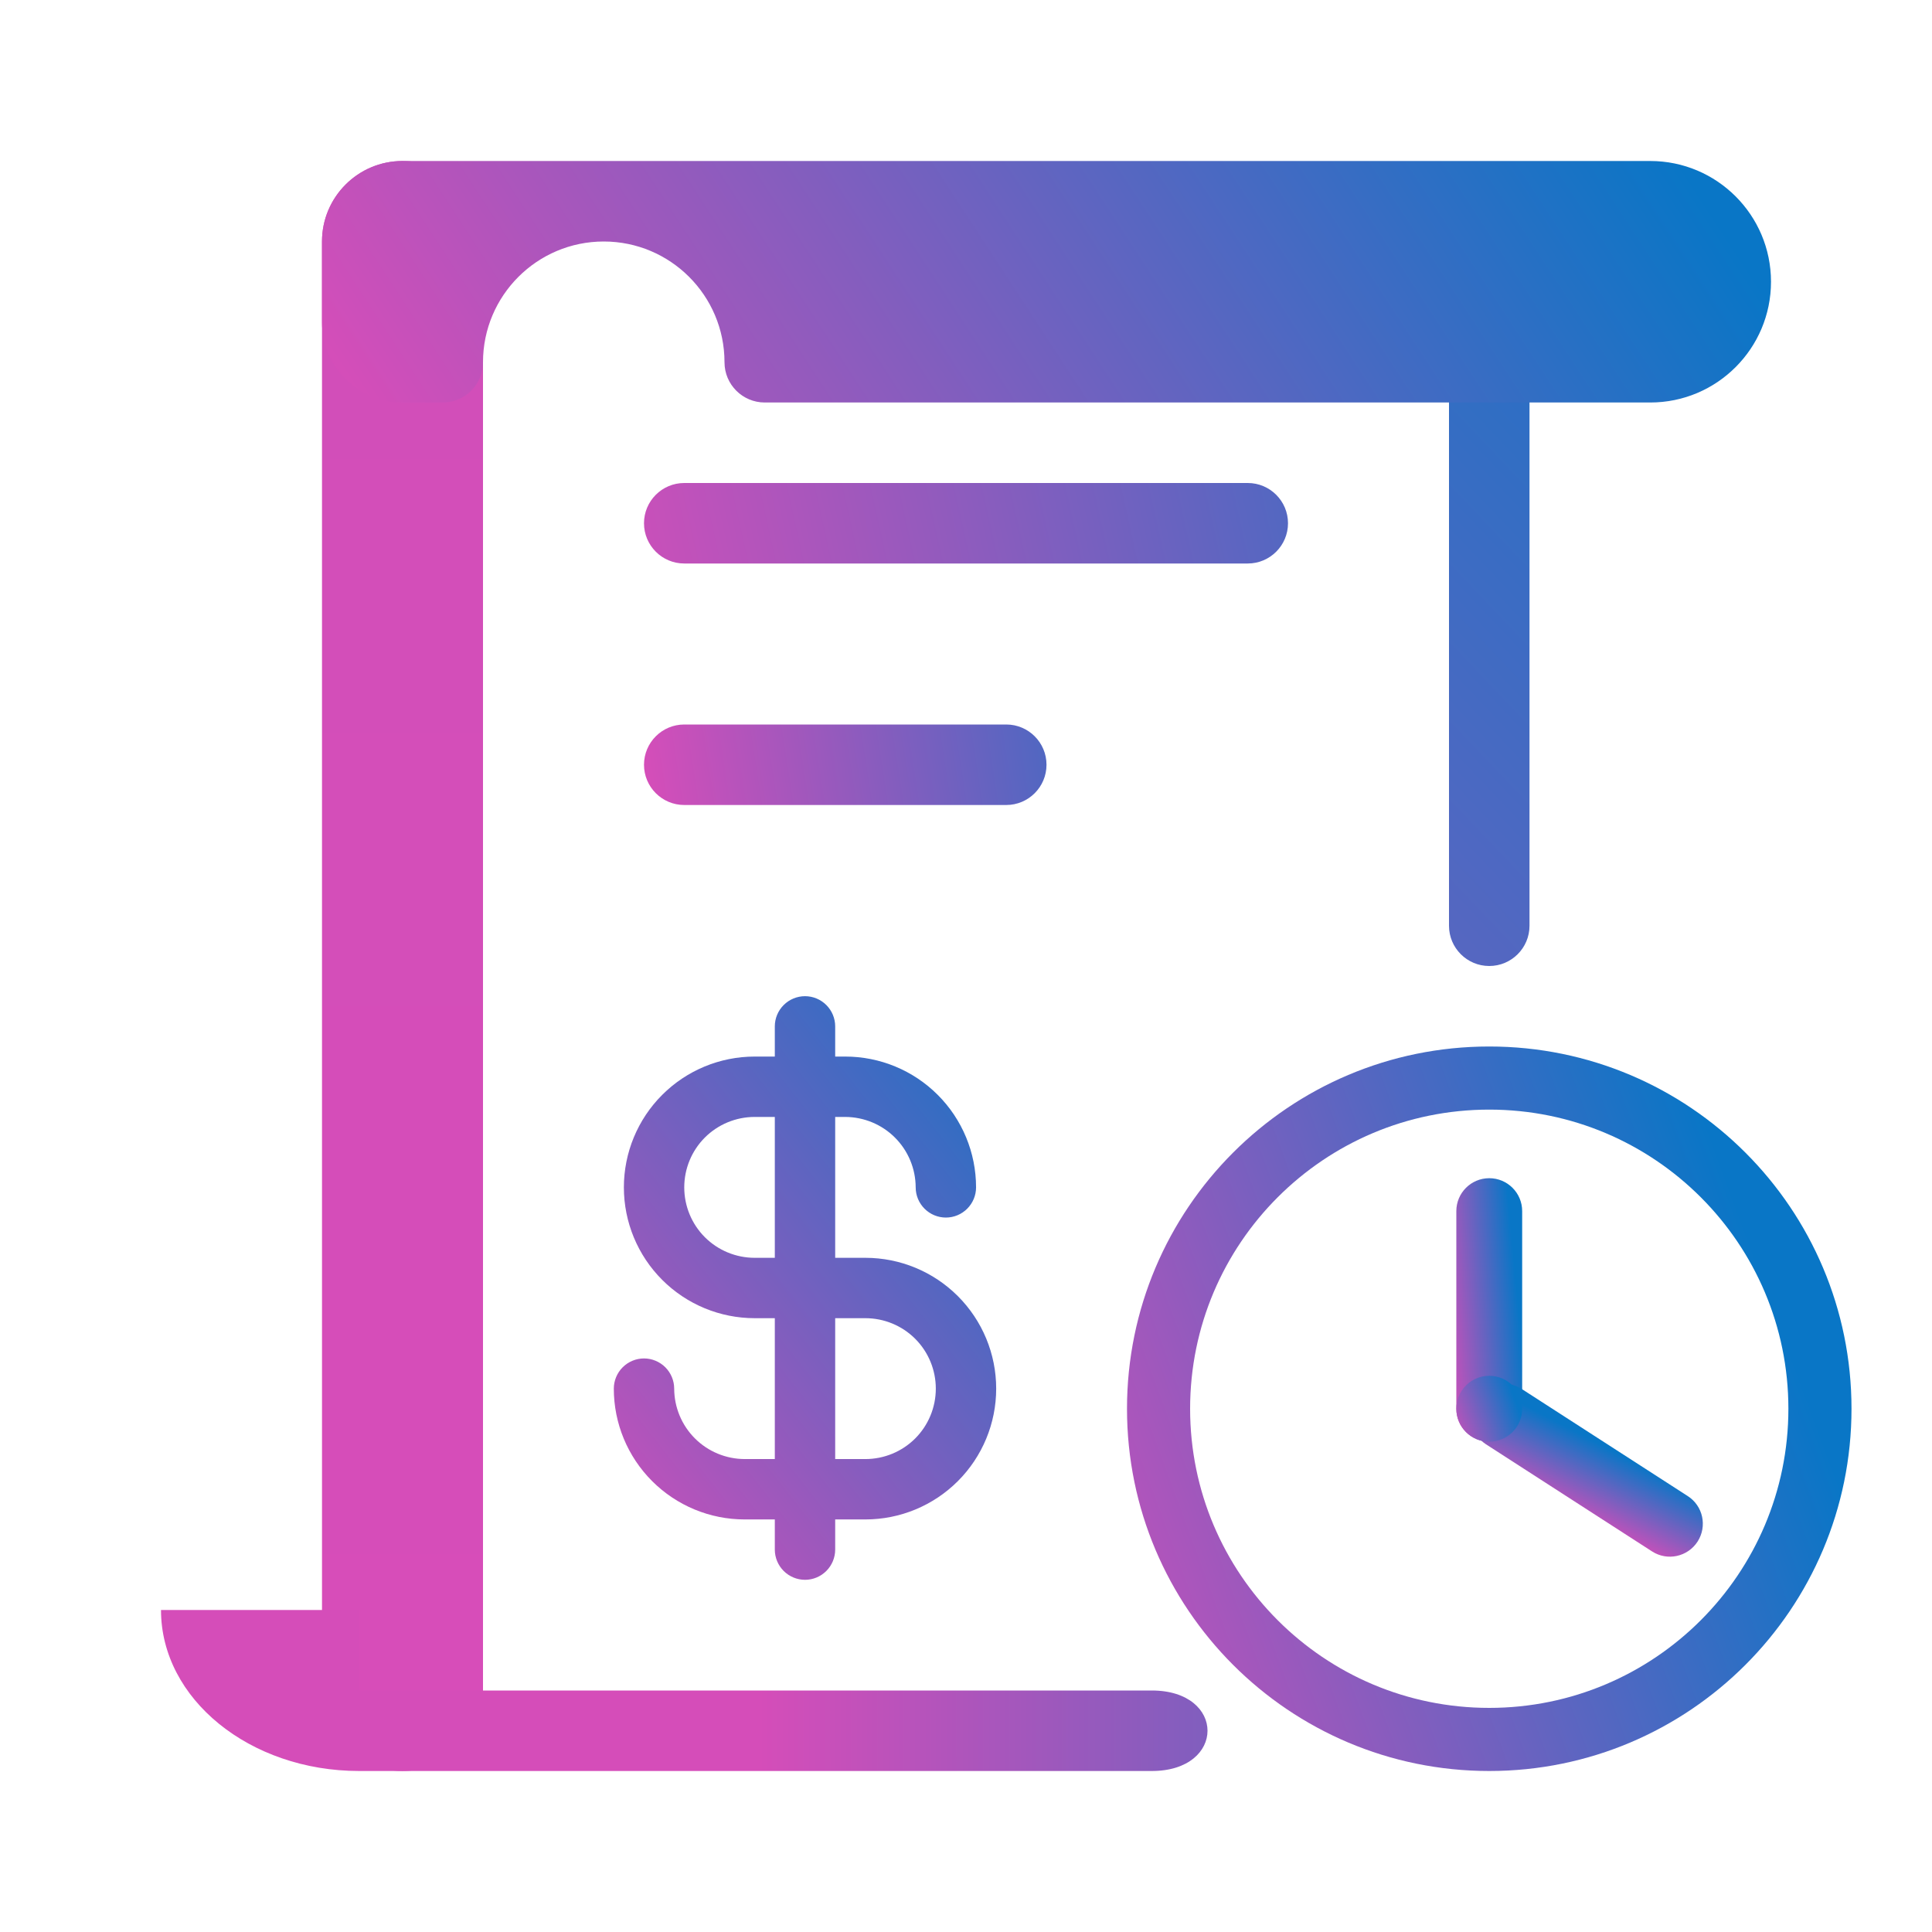
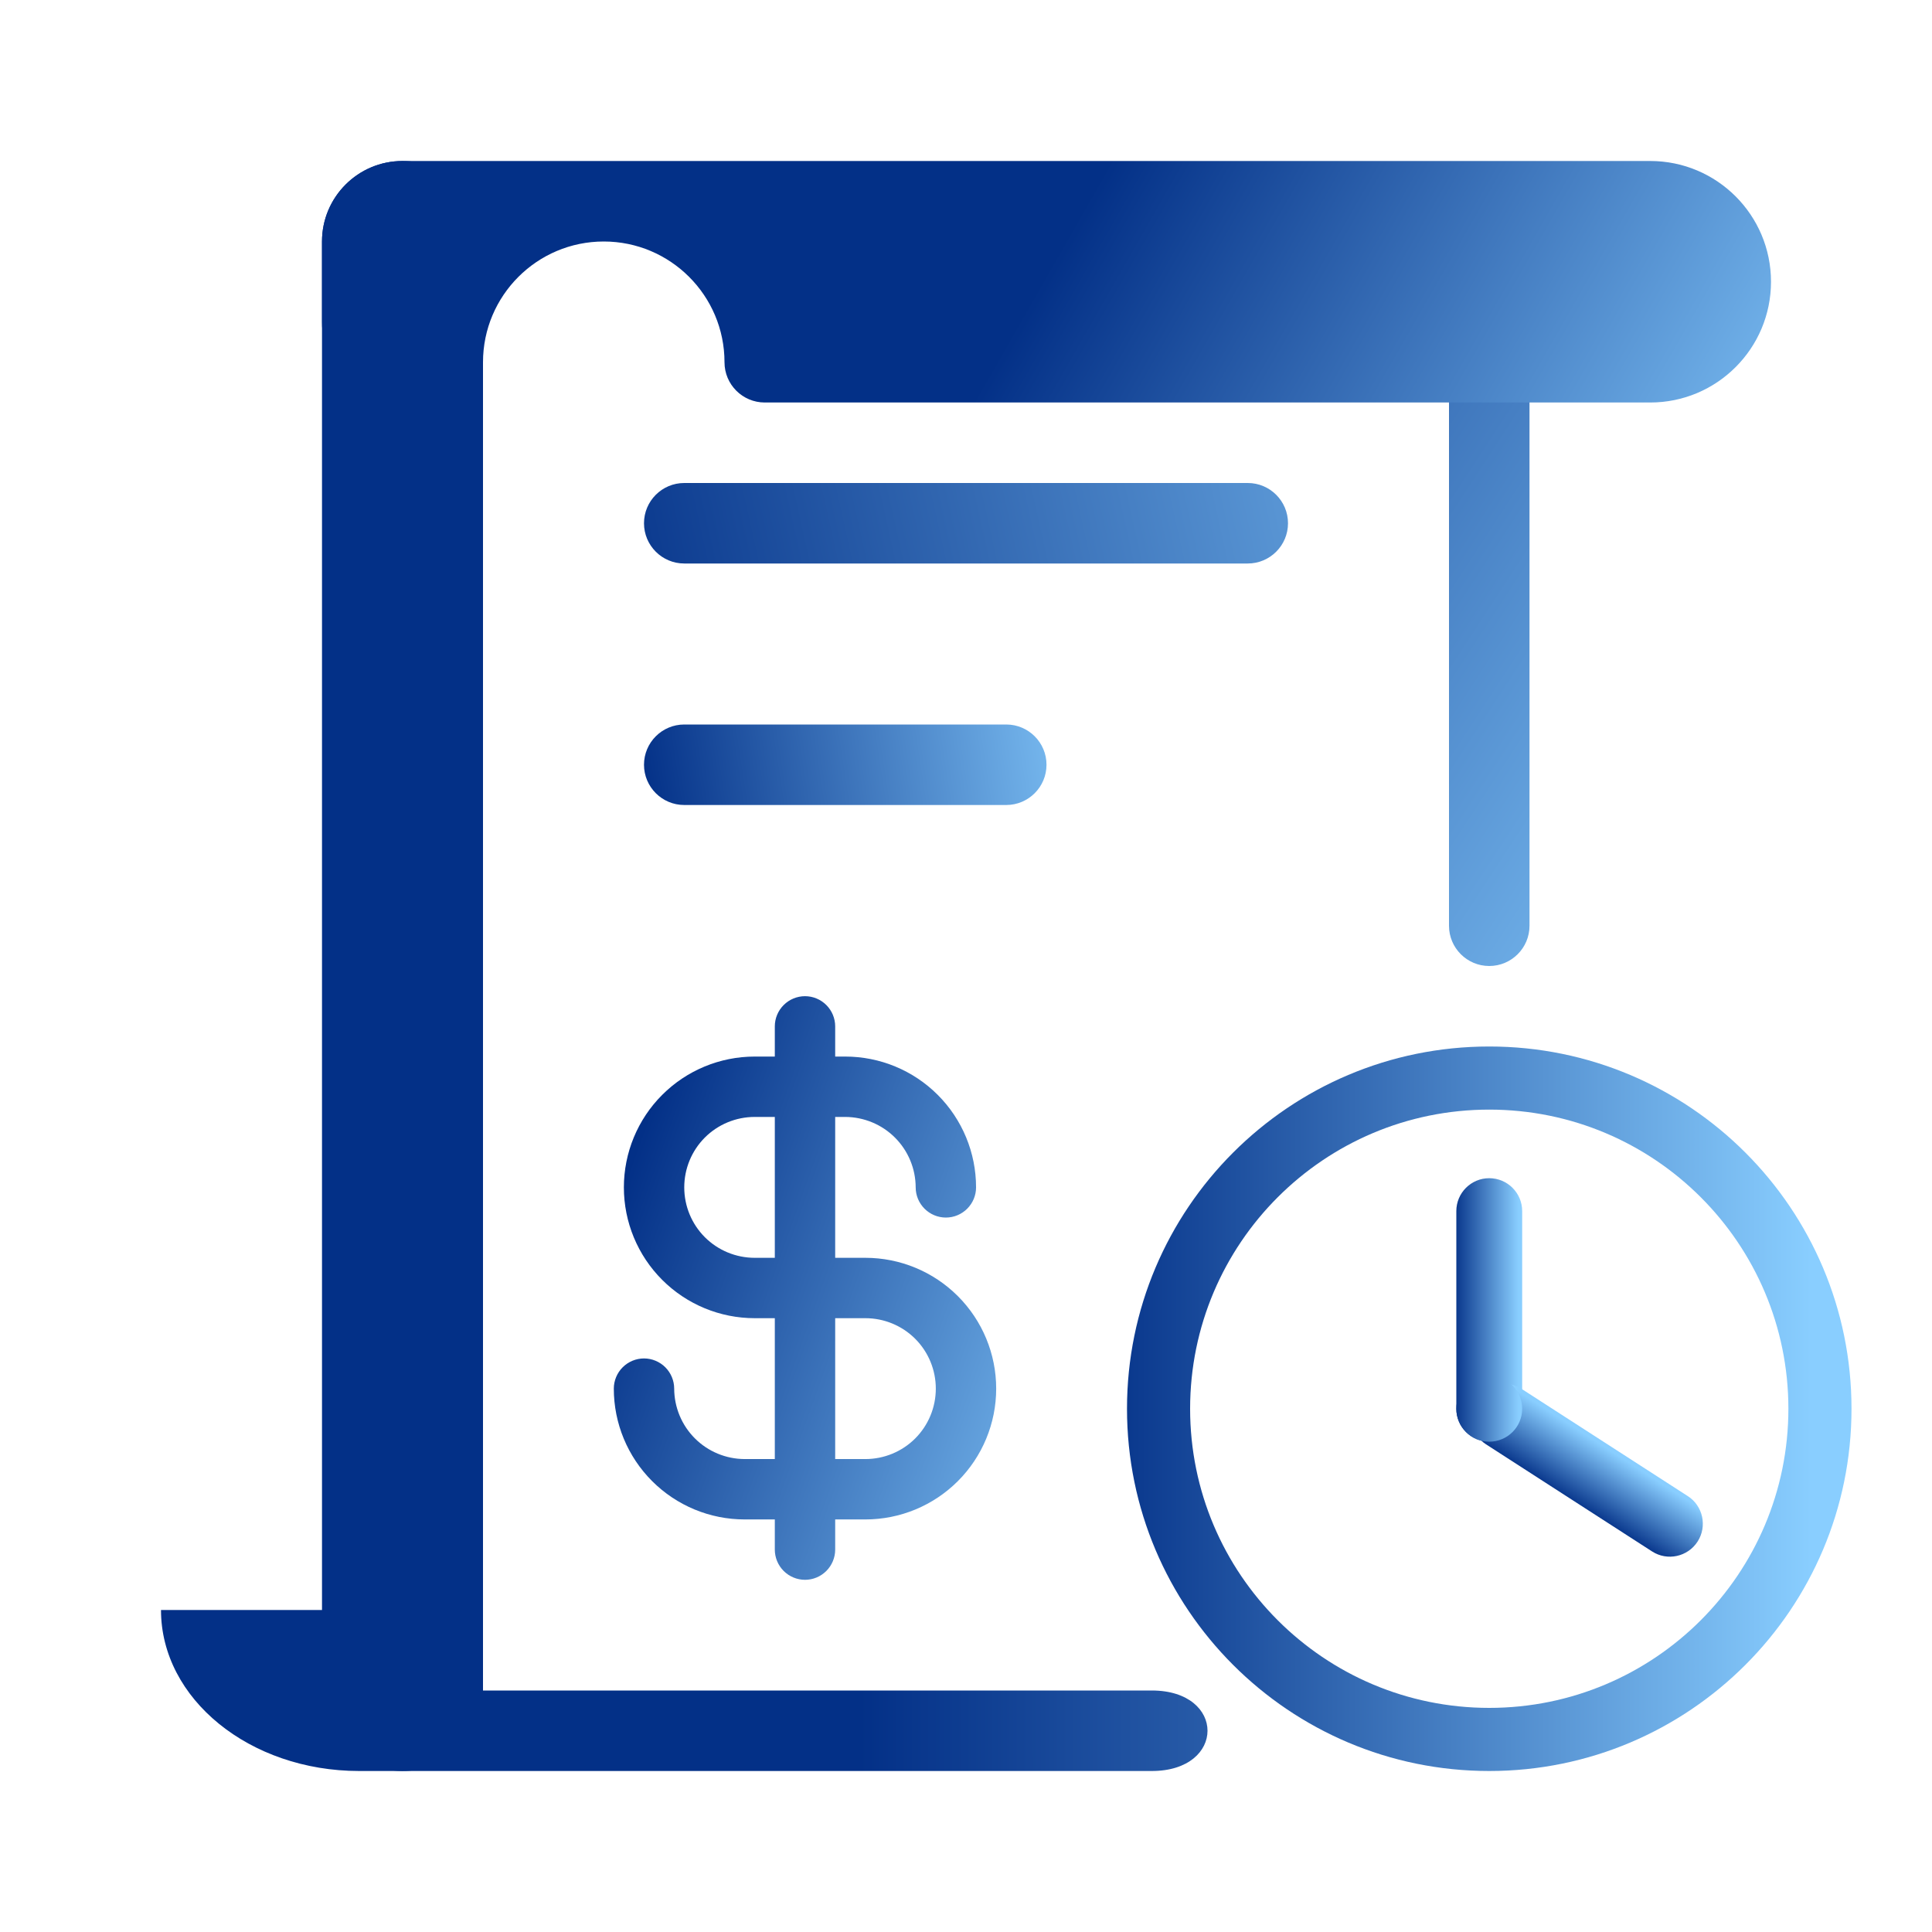
<svg xmlns="http://www.w3.org/2000/svg" width="24" height="24" viewBox="0 0 24 24" fill="none">
  <rect x="4" y="2" width="2" height="20" rx="1" fill="url(#paint0_linear_22_2)" />
-   <path d="M18 3.5C18 3.224 18.224 3 18.5 3V3C18.776 3 19 3.224 19 3.5V11.5C19 11.776 18.776 12 18.5 12V12C18.224 12 18 11.776 18 11.5V3.5Z" fill="url(#paint1_linear_22_2)" />
+   <path d="M18 3.5C18 3.224 18.224 3 18.5 3C18.776 3 19 3.224 19 3.5V11.5C19 11.776 18.776 12 18.5 12C18.224 12 18 11.776 18 11.5V3.5Z" fill="url(#paint1_linear_22_2)" />
  <path d="M15.5 6C15.776 6 16 6.224 16 6.5V6.5C16 6.776 15.776 7 15.5 7L8.5 7C8.224 7 8 6.776 8 6.5V6.5C8 6.224 8.224 6 8.5 6L15.5 6Z" fill="url(#paint2_linear_22_2)" />
  <path d="M12.5 9C12.776 9 13 9.224 13 9.5V9.5C13 9.776 12.776 10 12.5 10L8.5 10C8.224 10 8 9.776 8 9.5V9.5C8 9.224 8.224 9 8.5 9L12.5 9Z" fill="url(#paint3_linear_22_2)" />
  <path d="M23 17.5C23 19.985 20.985 22 18.5 22C16.015 22 14 19.985 14 17.5C14 15.015 16.015 13 18.5 13C20.985 13 23 15.015 23 17.5ZM14.784 17.5C14.784 19.552 16.448 21.216 18.5 21.216C20.552 21.216 22.216 19.552 22.216 17.5C22.216 15.448 20.552 13.784 18.5 13.784C16.448 13.784 14.784 15.448 14.784 17.5Z" fill="url(#paint4_linear_22_2)" />
-   <path d="M18.091 15.045C18.091 14.819 18.274 14.636 18.5 14.636V14.636C18.726 14.636 18.909 14.819 18.909 15.045V17.5C18.909 17.726 18.726 17.909 18.5 17.909V17.909C18.274 17.909 18.091 17.726 18.091 17.5V15.045Z" fill="url(#paint5_linear_22_2)" />
-   <path d="M18.46 17.942C18.27 17.819 18.215 17.566 18.338 17.376V17.376C18.46 17.186 18.713 17.132 18.903 17.254L20.966 18.585C21.156 18.707 21.21 18.96 21.088 19.15V19.15C20.965 19.34 20.712 19.395 20.522 19.272L18.46 17.942Z" fill="url(#paint6_linear_22_2)" />
+   <path d="M18.091 15.045C18.091 14.819 18.274 14.636 18.5 14.636C18.726 14.636 18.909 14.819 18.909 15.045V17.5C18.909 17.726 18.726 17.909 18.5 17.909C18.274 17.909 18.091 17.726 18.091 17.5V15.045Z" fill="url(#paint5_linear_22_2)" />
+   <path d="M18.46 17.942C18.27 17.819 18.215 17.566 18.337 17.376C18.46 17.186 18.713 17.132 18.903 17.254L20.966 18.585C21.156 18.707 21.21 18.96 21.088 19.15C20.965 19.34 20.712 19.395 20.522 19.272L18.46 17.942Z" fill="url(#paint6_linear_22_2)" />
  <rect x="18.091" y="17.091" width="0.818" height="0.818" rx="0.409" fill="url(#paint7_linear_22_2)" />
  <path d="M2 20H4.462V21H14.308C15.231 21 15.231 22 14.308 22H4.462C3.102 22 2 21.105 2 20Z" fill="url(#paint8_linear_22_2)" />
  <path d="M5 2C4.448 2 4 2.448 4 3V4C4 4.552 4.448 5 5 5H5.5C5.776 5 6 4.776 6 4.5C6 3.672 6.672 3 7.5 3C8.328 3 9 3.672 9 4.5C9 4.776 9.224 5 9.5 5H20.5C21.328 5 22 4.328 22 3.5C22 2.672 21.328 2 20.5 2H5Z" fill="url(#paint9_linear_22_2)" />
  <path d="M10.75 15.625H10.375V13.875H10.5C10.732 13.876 10.954 13.968 11.118 14.132C11.282 14.296 11.374 14.518 11.375 14.75C11.375 14.85 11.415 14.945 11.485 15.015C11.555 15.085 11.65 15.125 11.75 15.125C11.85 15.125 11.945 15.085 12.015 15.015C12.085 14.945 12.125 14.85 12.125 14.75C12.125 14.319 11.954 13.906 11.649 13.601C11.344 13.296 10.931 13.125 10.5 13.125H10.375V12.75C10.375 12.65 10.335 12.555 10.265 12.485C10.195 12.415 10.1 12.375 10 12.375C9.901 12.375 9.805 12.415 9.735 12.485C9.665 12.555 9.625 12.65 9.625 12.75V13.125H9.375C8.944 13.125 8.531 13.296 8.226 13.601C7.921 13.906 7.75 14.319 7.75 14.75C7.75 15.181 7.921 15.594 8.226 15.899C8.531 16.204 8.944 16.375 9.375 16.375H9.625V18.125H9.25C9.018 18.124 8.796 18.032 8.632 17.868C8.468 17.704 8.376 17.482 8.375 17.25C8.375 17.151 8.335 17.055 8.265 16.985C8.195 16.915 8.099 16.875 8 16.875C7.901 16.875 7.805 16.915 7.735 16.985C7.665 17.055 7.625 17.151 7.625 17.25C7.625 17.681 7.796 18.094 8.101 18.399C8.406 18.704 8.819 18.875 9.25 18.875H9.625V19.25C9.625 19.349 9.665 19.445 9.735 19.515C9.805 19.585 9.901 19.625 10 19.625C10.1 19.625 10.195 19.585 10.265 19.515C10.335 19.445 10.375 19.349 10.375 19.25V18.875H10.75C11.181 18.875 11.594 18.704 11.899 18.399C12.204 18.094 12.375 17.681 12.375 17.25C12.375 16.819 12.204 16.406 11.899 16.101C11.594 15.796 11.181 15.625 10.75 15.625V15.625ZM9.375 15.625C9.143 15.625 8.92 15.533 8.756 15.369C8.592 15.205 8.5 14.982 8.5 14.75C8.5 14.518 8.592 14.295 8.756 14.131C8.92 13.967 9.143 13.875 9.375 13.875H9.625V15.625H9.375ZM10.75 18.125H10.375V16.375H10.75C10.982 16.375 11.205 16.467 11.369 16.631C11.533 16.795 11.625 17.018 11.625 17.25C11.625 17.482 11.533 17.705 11.369 17.869C11.205 18.033 10.982 18.125 10.75 18.125V18.125Z" fill="url(#paint10_linear_22_2)" />
  <defs>
    <linearGradient id="paint0_linear_22_2" x1="5" y1="21" x2="5" y2="4" gradientUnits="userSpaceOnUse">
-       <stop stop-color="#D74DB9" />
-       <stop offset="1" stop-color="#D24EB9" />
+       <stop stop-color="#033087" />
+       <stop offset="1" stop-color="#033087" />
    </linearGradient>
-     <linearGradient id="paint1_linear_22_2" x1="3" y1="21" x2="23" y2="2" gradientUnits="userSpaceOnUse">
-       <stop stop-color="#D74DB9" />
-       <stop offset="1" stop-color="#0976C6" />
+     <linearGradient id="paint1_linear_22_2" x1="11" y1="4.5" x2="22.5" y2="12" gradientUnits="userSpaceOnUse">
+       <stop stop-color="#033087" />
+       <stop offset="1" stop-color="#89CEFF" />
    </linearGradient>
    <linearGradient id="paint2_linear_22_2" x1="7.5" y1="9" x2="21" y2="6" gradientUnits="userSpaceOnUse">
-       <stop stop-color="#D74DB9" />
-       <stop offset="1" stop-color="#0976C6" />
+       <stop stop-color="#033087" />
+       <stop offset="1" stop-color="#89CEFF" />
    </linearGradient>
    <linearGradient id="paint3_linear_22_2" x1="8" y1="10" x2="14.5" y2="9" gradientUnits="userSpaceOnUse">
-       <stop stop-color="#D74DB9" />
-       <stop offset="0.912" stop-color="#376CC3" />
+       <stop stop-color="#033087" />
+       <stop offset="0.912" stop-color="#89CEFF" />
    </linearGradient>
-     <linearGradient id="paint4_linear_22_2" x1="22.5" y1="17.5" x2="13" y2="21" gradientUnits="userSpaceOnUse">
-       <stop stop-color="#0976C6" />
-       <stop offset="1" stop-color="#D54DB9" />
+     <linearGradient id="paint4_linear_22_2" x1="22.5" y1="18" x2="13.5" y2="18" gradientUnits="userSpaceOnUse">
+       <stop stop-color="#89CEFF" />
+       <stop offset="1" stop-color="#033087" />
    </linearGradient>
-     <linearGradient id="paint5_linear_22_2" x1="18.863" y1="16.273" x2="17.891" y2="16.362" gradientUnits="userSpaceOnUse">
-       <stop stop-color="#0976C6" />
-       <stop offset="1" stop-color="#D54DB9" />
+     <linearGradient id="paint5_linear_22_2" x1="18.864" y1="16.454" x2="18.045" y2="16.454" gradientUnits="userSpaceOnUse">
+       <stop stop-color="#89CEFF" />
+       <stop offset="1" stop-color="#033087" />
    </linearGradient>
-     <linearGradient id="paint6_linear_22_2" x1="19.91" y1="17.958" x2="19.458" y2="18.824" gradientUnits="userSpaceOnUse">
-       <stop stop-color="#0976C6" />
-       <stop offset="1" stop-color="#D54DB9" />
+     <linearGradient id="paint6_linear_22_2" x1="20.062" y1="18.056" x2="19.619" y2="18.744" gradientUnits="userSpaceOnUse">
+       <stop stop-color="#89CEFF" />
+       <stop offset="1" stop-color="#033087" />
    </linearGradient>
-     <linearGradient id="paint7_linear_22_2" x1="18.863" y1="17.5" x2="18" y2="17.818" gradientUnits="userSpaceOnUse">
-       <stop stop-color="#0976C6" />
-       <stop offset="1" stop-color="#D54DB9" />
+     <linearGradient id="paint7_linear_22_2" x1="18.864" y1="17.546" x2="18.045" y2="17.546" gradientUnits="userSpaceOnUse">
+       <stop stop-color="#89CEFF" />
+       <stop offset="1" stop-color="#033087" />
    </linearGradient>
-     <linearGradient id="paint8_linear_22_2" x1="3.5" y1="21.5" x2="22.5" y2="21.5" gradientUnits="userSpaceOnUse">
-       <stop offset="0.312" stop-color="#D54DB9" />
-       <stop offset="1" stop-color="#0E75C5" />
+     <linearGradient id="paint8_linear_22_2" x1="3.5" y1="21.5" x2="26.5" y2="21.5" gradientUnits="userSpaceOnUse">
+       <stop offset="0.312" stop-color="#033087" />
+       <stop offset="1" stop-color="#89CEFF" />
    </linearGradient>
-     <linearGradient id="paint9_linear_22_2" x1="8.5" y1="11.5" x2="21.5" y2="3" gradientUnits="userSpaceOnUse">
-       <stop stop-color="#D74DB9" />
-       <stop offset="1" stop-color="#0976C6" />
+     <linearGradient id="paint9_linear_22_2" x1="9" y1="6.5" x2="19.5" y2="12.5" gradientUnits="userSpaceOnUse">
+       <stop offset="0.159" stop-color="#033087" />
+       <stop offset="1" stop-color="#89CEFF" />
    </linearGradient>
-     <linearGradient id="paint10_linear_22_2" x1="13.5" y1="13" x2="6.5" y2="18.5" gradientUnits="userSpaceOnUse">
-       <stop stop-color="#0B75C5" />
-       <stop offset="1" stop-color="#D54DB9" />
+     <linearGradient id="paint10_linear_22_2" x1="8" y1="14" x2="15" y2="16.5" gradientUnits="userSpaceOnUse">
+       <stop stop-color="#033087" />
+       <stop offset="1" stop-color="#89CEFF" />
    </linearGradient>
  </defs>
</svg>
